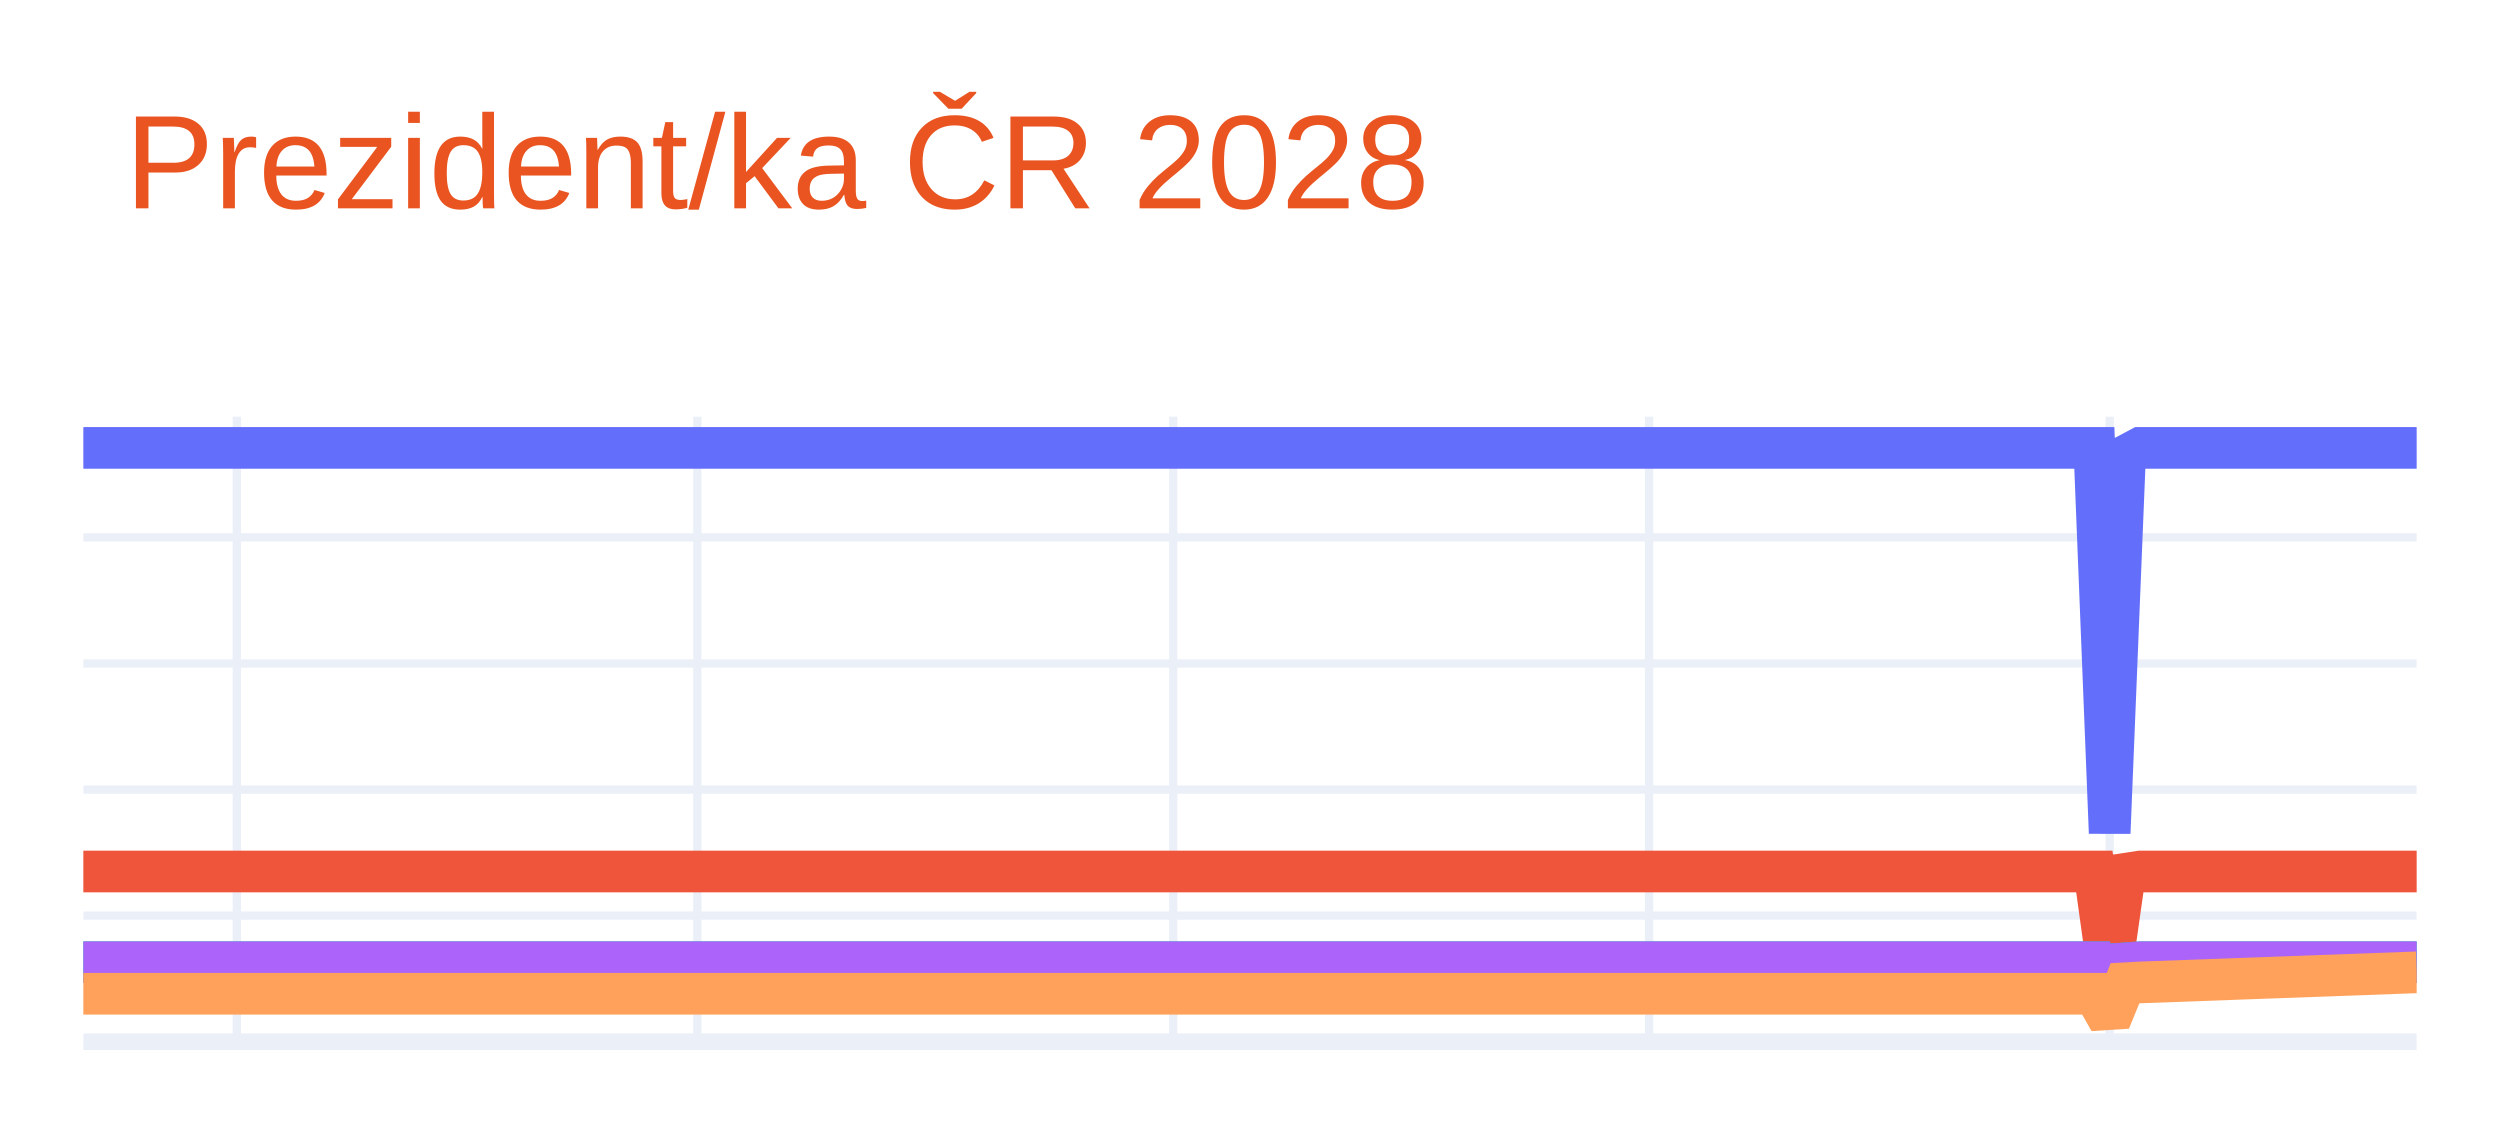
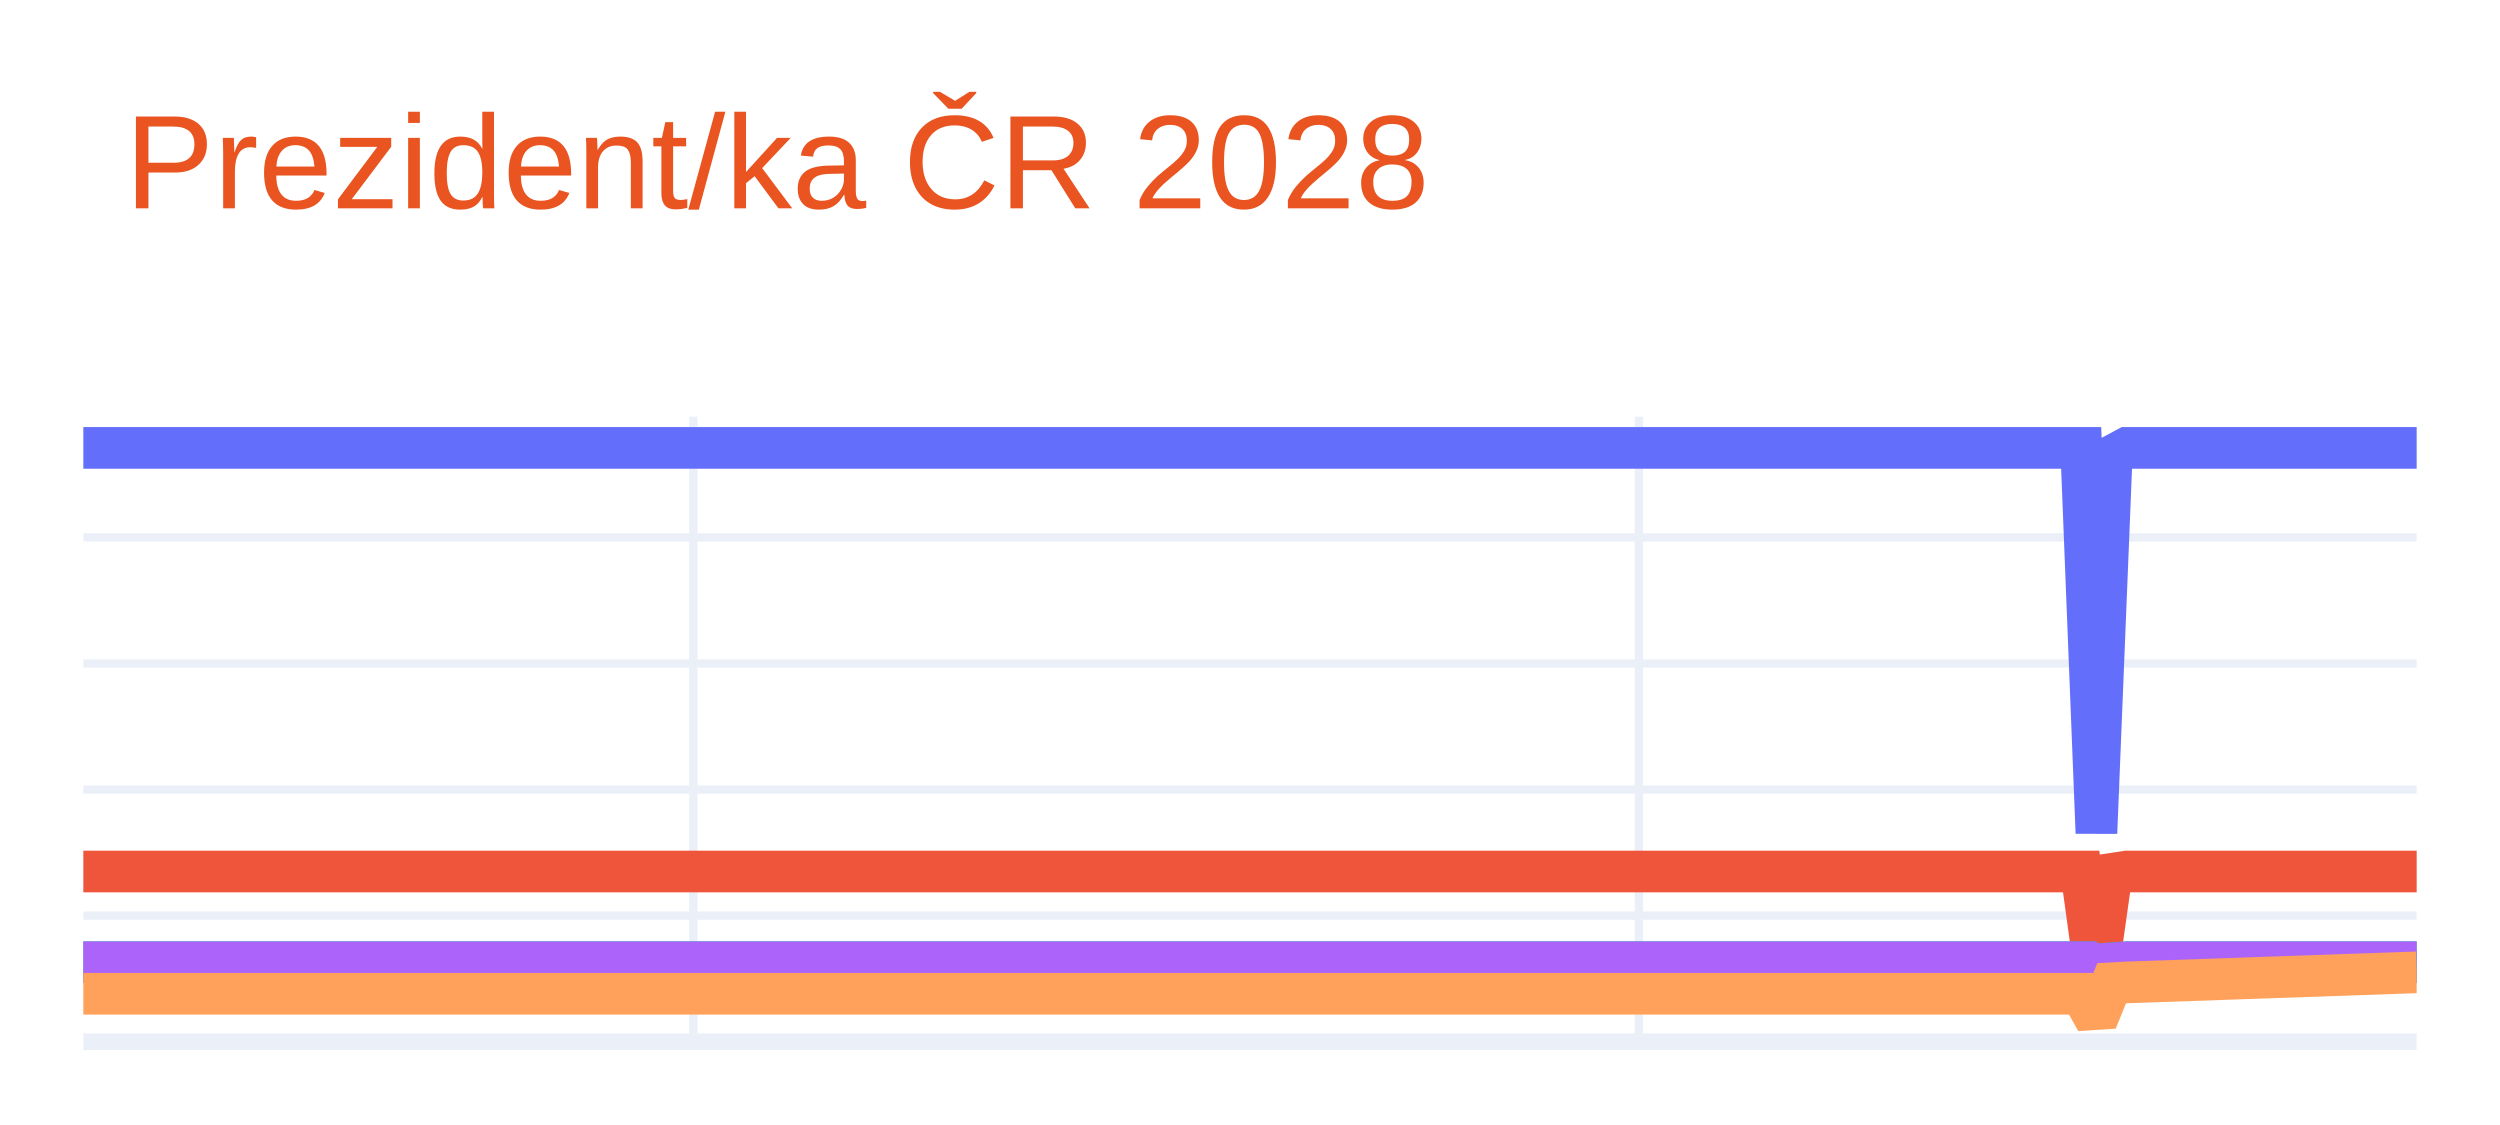
<svg xmlns="http://www.w3.org/2000/svg" class="main-svg" width="300" height="135" style="" viewBox="0 0 300 135">
  <rect x="0" y="0" width="300" height="135" style="fill: rgb(255, 255, 255); fill-opacity: 1;" />
-   <defs id="defs-56424a">
+   <defs id="defs-07959e">
    <g class="clips">
-       <clipPath id="clip56424axyplot" class="plotclip">
+       <clipPath id="clip07959exyplot" class="plotclip">
        <rect width="280" height="75" />
      </clipPath>
-       <clipPath class="axesclip" id="clip56424ax">
+       <clipPath class="axesclip" id="clip07959ex">
        <rect x="10" y="0" width="280" height="135" />
      </clipPath>
-       <clipPath class="axesclip" id="clip56424ay">
+       <clipPath class="axesclip" id="clip07959ey">
        <rect x="0" y="50" width="300" height="75" />
      </clipPath>
-       <clipPath class="axesclip" id="clip56424axy">
+       <clipPath class="axesclip" id="clip07959exy">
        <rect x="10" y="50" width="280" height="75" />
      </clipPath>
    </g>
    <g class="gradients" />
    <g class="patterns" />
  </defs>
  <g class="bglayer" />
  <g class="layer-below">
    <g class="imagelayer" />
    <g class="shapelayer" />
  </g>
  <g class="cartesianlayer">
    <g class="subplot xy">
      <g class="layer-subplot">
        <g class="shapelayer" />
        <g class="imagelayer" />
      </g>
      <g class="minor-gridlayer">
        <g class="x" />
        <g class="y" />
      </g>
      <g class="gridlayer">
        <g class="x">
-           <path class="xgrid crisp" transform="translate(28.42,0)" d="M0,50v75" style="stroke: rgb(235, 240, 248); stroke-opacity: 1; stroke-width: 1px;" />
-           <path class="xgrid crisp" transform="translate(83.68,0)" d="M0,50v75" style="stroke: rgb(235, 240, 248); stroke-opacity: 1; stroke-width: 1px;" />
-           <path class="xgrid crisp" transform="translate(140.79,0)" d="M0,50v75" style="stroke: rgb(235, 240, 248); stroke-opacity: 1; stroke-width: 1px;" />
-           <path class="xgrid crisp" transform="translate(197.89,0)" d="M0,50v75" style="stroke: rgb(235, 240, 248); stroke-opacity: 1; stroke-width: 1px;" />
-           <path class="xgrid crisp" transform="translate(253.16,0)" d="M0,50v75" style="stroke: rgb(235, 240, 248); stroke-opacity: 1; stroke-width: 1px;" />
+           <path class="xgrid crisp" transform="translate(83.2,0)" d="M0,50v75" style="stroke: rgb(235, 240, 248); stroke-opacity: 1; stroke-width: 1px;" />
+           <path class="xgrid crisp" transform="translate(196.67,0)" d="M0,50v75" style="stroke: rgb(235, 240, 248); stroke-opacity: 1; stroke-width: 1px;" />
        </g>
        <g class="y">
          <path class="ygrid crisp" transform="translate(0,109.87)" d="M10,0h280" style="stroke: rgb(235, 240, 248); stroke-opacity: 1; stroke-width: 1px;" />
          <path class="ygrid crisp" transform="translate(0,94.75)" d="M10,0h280" style="stroke: rgb(235, 240, 248); stroke-opacity: 1; stroke-width: 1px;" />
          <path class="ygrid crisp" transform="translate(0,79.62)" d="M10,0h280" style="stroke: rgb(235, 240, 248); stroke-opacity: 1; stroke-width: 1px;" />
          <path class="ygrid crisp" transform="translate(0,64.49)" d="M10,0h280" style="stroke: rgb(235, 240, 248); stroke-opacity: 1; stroke-width: 1px;" />
        </g>
      </g>
      <g class="zerolinelayer">
        <path class="yzl zl crisp" transform="translate(0,125)" d="M10,0h280" style="stroke: rgb(235, 240, 248); stroke-opacity: 1; stroke-width: 2px;" />
      </g>
      <path class="xlines-below" />
      <path class="ylines-below" />
      <g class="overlines-below" />
      <g class="xaxislayer-below" />
      <g class="yaxislayer-below" />
      <g class="overaxes-below" />
-       <g class="plot" transform="translate(10,50)" clip-path="url(#clip56424axyplot)">
+       <g class="plot" transform="translate(10,50)" clip-path="url(#clip07959exyplot)">
        <g class="scatterlayer mlayer">
-           <g class="trace scatter tracedf6bb9" style="stroke-miterlimit: 2; opacity: 1;">
+           <g class="trace scatter trace7bd959" style="stroke-miterlimit: 2; opacity: 1;">
            <g class="fills" />
            <g class="errorbars" />
            <g class="lines">
-               <path class="js-line" d="M0,3.75L241.32,3.75L243.16,49.96L245,4.73L246.84,3.75L280,3.75" style="vector-effect: none; fill: none; stroke: rgb(99, 110, 250); stroke-opacity: 1; stroke-width: 5px; opacity: 1;" />
+               <path class="js-line" d="M0,3.75L239.74,3.75L241.57,49.96L243.4,4.73L245.23,3.75L280,3.75" style="vector-effect: none; fill: none; stroke: rgb(99, 110, 250); stroke-opacity: 1; stroke-width: 5px; opacity: 1;" />
            </g>
            <g class="points" />
            <g class="text" />
          </g>
-           <g class="trace scatter trace31f5c6" style="stroke-miterlimit: 2; opacity: 1;">
+           <g class="trace scatter traceebbd40" style="stroke-miterlimit: 2; opacity: 1;">
            <g class="fills" />
            <g class="errorbars" />
            <g class="lines">
-               <path class="js-line" d="M0,54.58L241.32,54.58L243.16,67.82L245,54.86L246.84,54.58L280,54.58" style="vector-effect: none; fill: none; stroke: rgb(239, 85, 59); stroke-opacity: 1; stroke-width: 5px; opacity: 1;" />
+               <path class="js-line" d="M0,54.58L239.74,54.58L241.57,67.82L243.4,54.86L245.23,54.58L280,54.58" style="vector-effect: none; fill: none; stroke: rgb(239, 85, 59); stroke-opacity: 1; stroke-width: 5px; opacity: 1;" />
            </g>
            <g class="points" />
            <g class="text" />
          </g>
-           <g class="trace scatter trace1733cb" style="stroke-miterlimit: 2; opacity: 1;">
+           <g class="trace scatter trace9a22fb" style="stroke-miterlimit: 2; opacity: 1;">
            <g class="fills" />
            <g class="errorbars" />
            <g class="lines">
-               <path class="js-line" d="M0,65.47L241.32,65.47L243.16,71.65L245,65.6L246.84,65.47L280,65.47" style="vector-effect: none; fill: none; stroke: rgb(0, 204, 150); stroke-opacity: 1; stroke-width: 5px; opacity: 1;" />
+               <path class="js-line" d="M0,65.47L239.74,65.47L241.57,71.65L243.4,65.6L245.23,65.47L280,65.47" style="vector-effect: none; fill: none; stroke: rgb(0, 204, 150); stroke-opacity: 1; stroke-width: 5px; opacity: 1;" />
            </g>
            <g class="points" />
            <g class="text" />
          </g>
-           <g class="trace scatter traceafd0f9" style="stroke-miterlimit: 2; opacity: 1;">
+           <g class="trace scatter trace758a50" style="stroke-miterlimit: 2; opacity: 1;">
            <g class="fills" />
            <g class="errorbars" />
            <g class="lines">
-               <path class="js-line" d="M0,65.47L241.32,65.47L243.16,71.65L245,65.6L246.84,65.47L280,65.47" style="vector-effect: none; fill: none; stroke: rgb(171, 99, 250); stroke-opacity: 1; stroke-width: 5px; opacity: 1;" />
+               <path class="js-line" d="M0,65.47L239.74,65.47L241.57,71.65L243.4,65.6L245.23,65.47L280,65.47" style="vector-effect: none; fill: none; stroke: rgb(171, 99, 250); stroke-opacity: 1; stroke-width: 5px; opacity: 1;" />
            </g>
            <g class="points" />
            <g class="text" />
          </g>
-           <g class="trace scatter trace6c3a7c" style="stroke-miterlimit: 2; opacity: 1;">
+           <g class="trace scatter trace3ab12a" style="stroke-miterlimit: 2; opacity: 1;">
            <g class="fills" />
            <g class="errorbars" />
            <g class="lines">
-               <path class="js-line" d="M0,69.25L241.32,69.25L243.16,72.5L245,67.99L246.84,67.89L280,66.68" style="vector-effect: none; fill: none; stroke: rgb(255, 161, 90); stroke-opacity: 1; stroke-width: 5px; opacity: 1;" />
+               <path class="js-line" d="M0,69.25L239.74,69.25L241.57,72.5L243.4,67.99L245.23,67.89L280,66.68" style="vector-effect: none; fill: none; stroke: rgb(255, 161, 90); stroke-opacity: 1; stroke-width: 5px; opacity: 1;" />
            </g>
            <g class="points" />
            <g class="text" />
          </g>
        </g>
      </g>
      <g class="overplot" />
      <path class="xlines-above crisp" d="M0,0" style="fill: none;" />
      <path class="ylines-above crisp" d="M0,0" style="fill: none;" />
      <g class="overlines-above" />
      <g class="xaxislayer-above" />
      <g class="yaxislayer-above" />
      <g class="overaxes-above" />
    </g>
  </g>
  <g class="polarlayer" />
  <g class="smithlayer" />
  <g class="ternarylayer" />
  <g class="geolayer" />
  <g class="funnelarealayer" />
  <g class="pielayer" />
  <g class="iciclelayer" />
  <g class="treemaplayer" />
  <g class="sunburstlayer" />
  <g class="glimages" />
-   <defs id="topdefs-56424a">
+   <defs id="topdefs-07959e">
    <g class="clips" />
  </defs>
  <g class="layer-above">
    <g class="imagelayer" />
    <g class="shapelayer" />
  </g>
  <g class="infolayer">
    <g class="g-gtitle">
      <text class="gtitle" x="15" y="25" text-anchor="start" dy="0em" style="font-family: Ubuntu, verdana, arial, sans-serif; font-size: 16px; fill: rgb(233, 84, 32); opacity: 1; font-weight: normal; white-space: pre;">Prezident/ka ČR 2028</text>
    </g>
    <g class="g-xtitle" />
    <g class="g-ytitle" />
  </g>
</svg>
